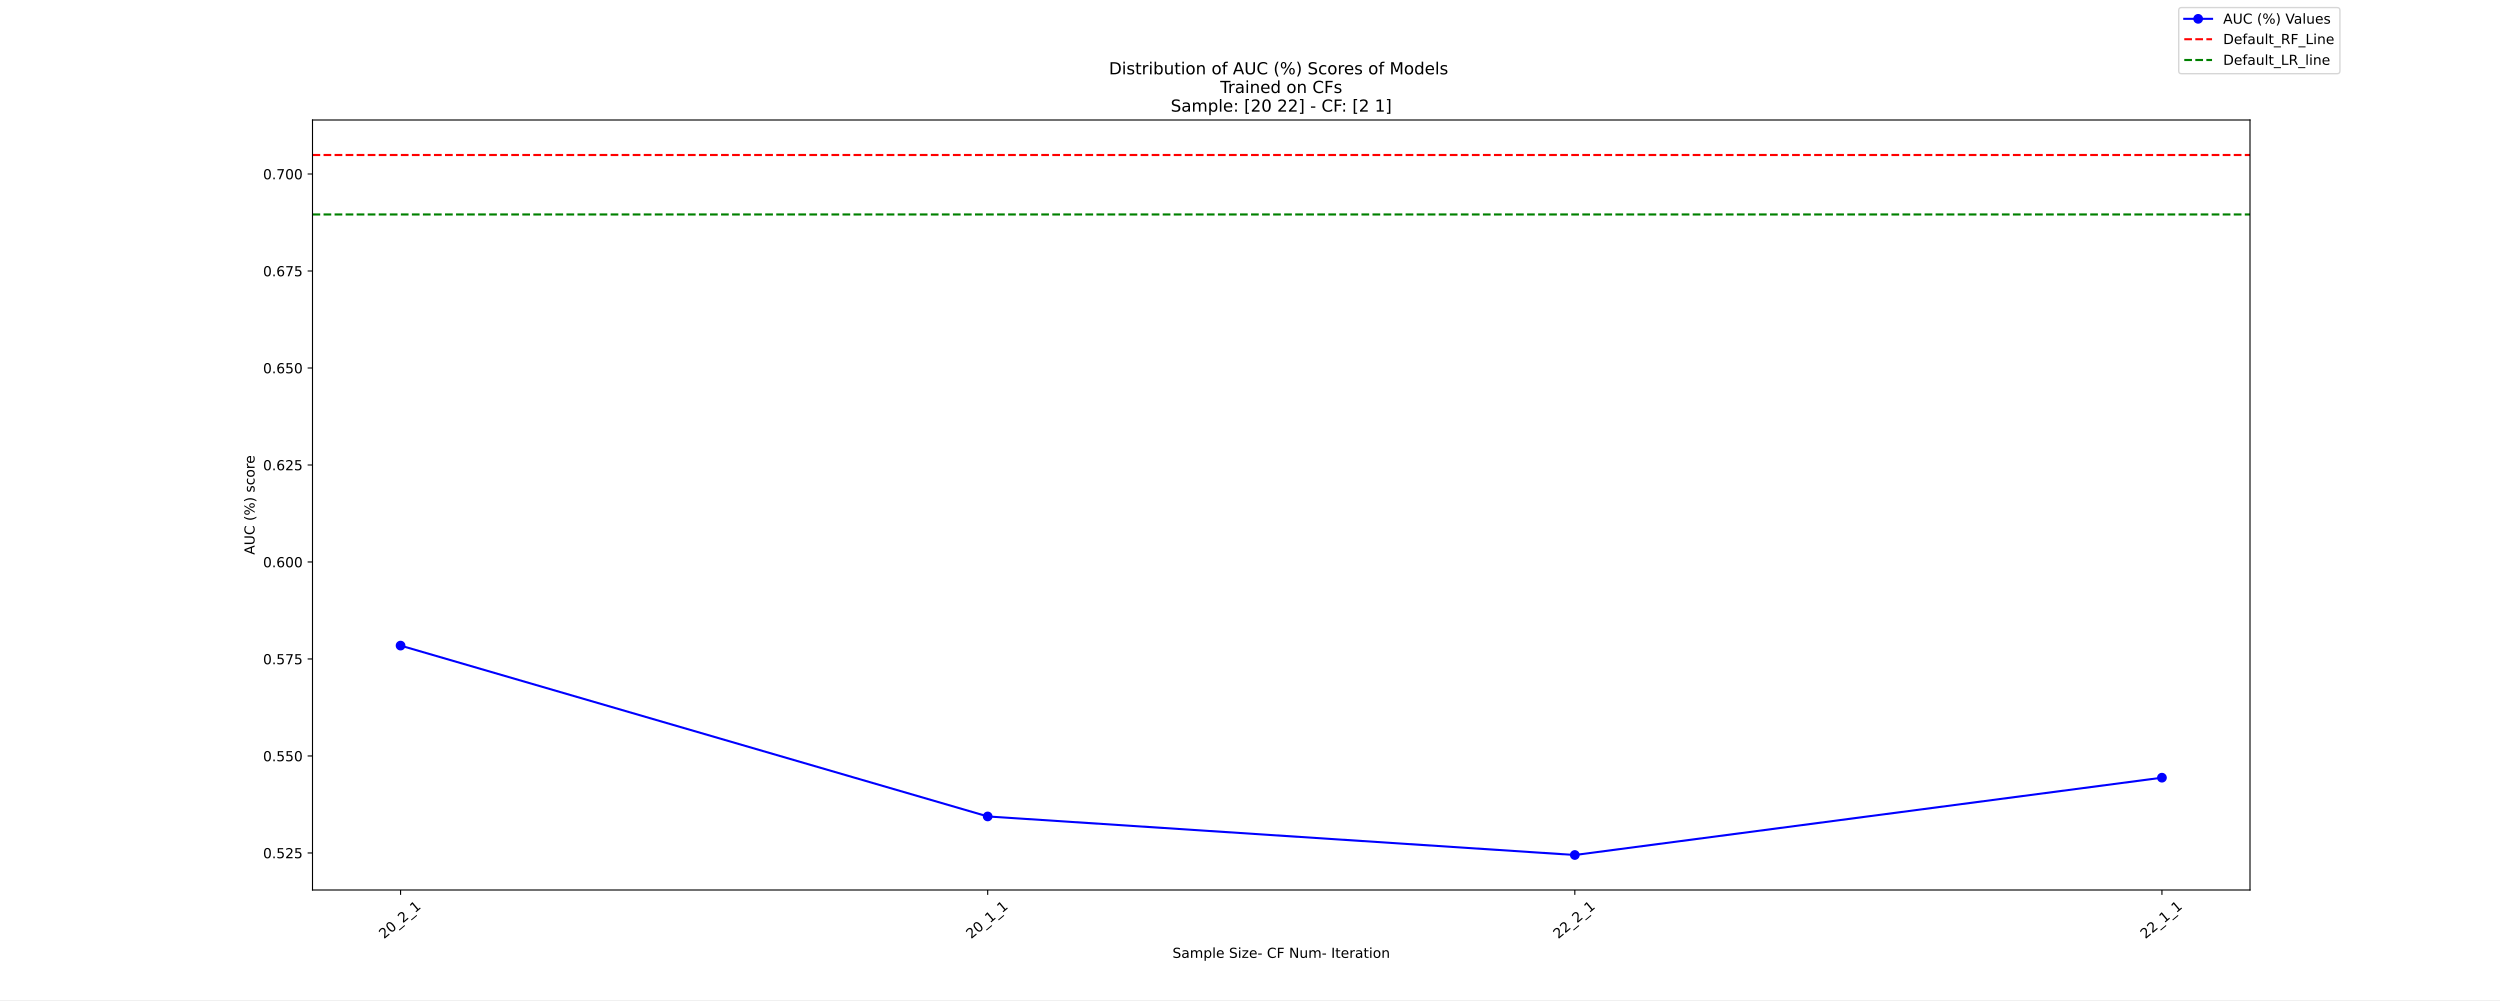
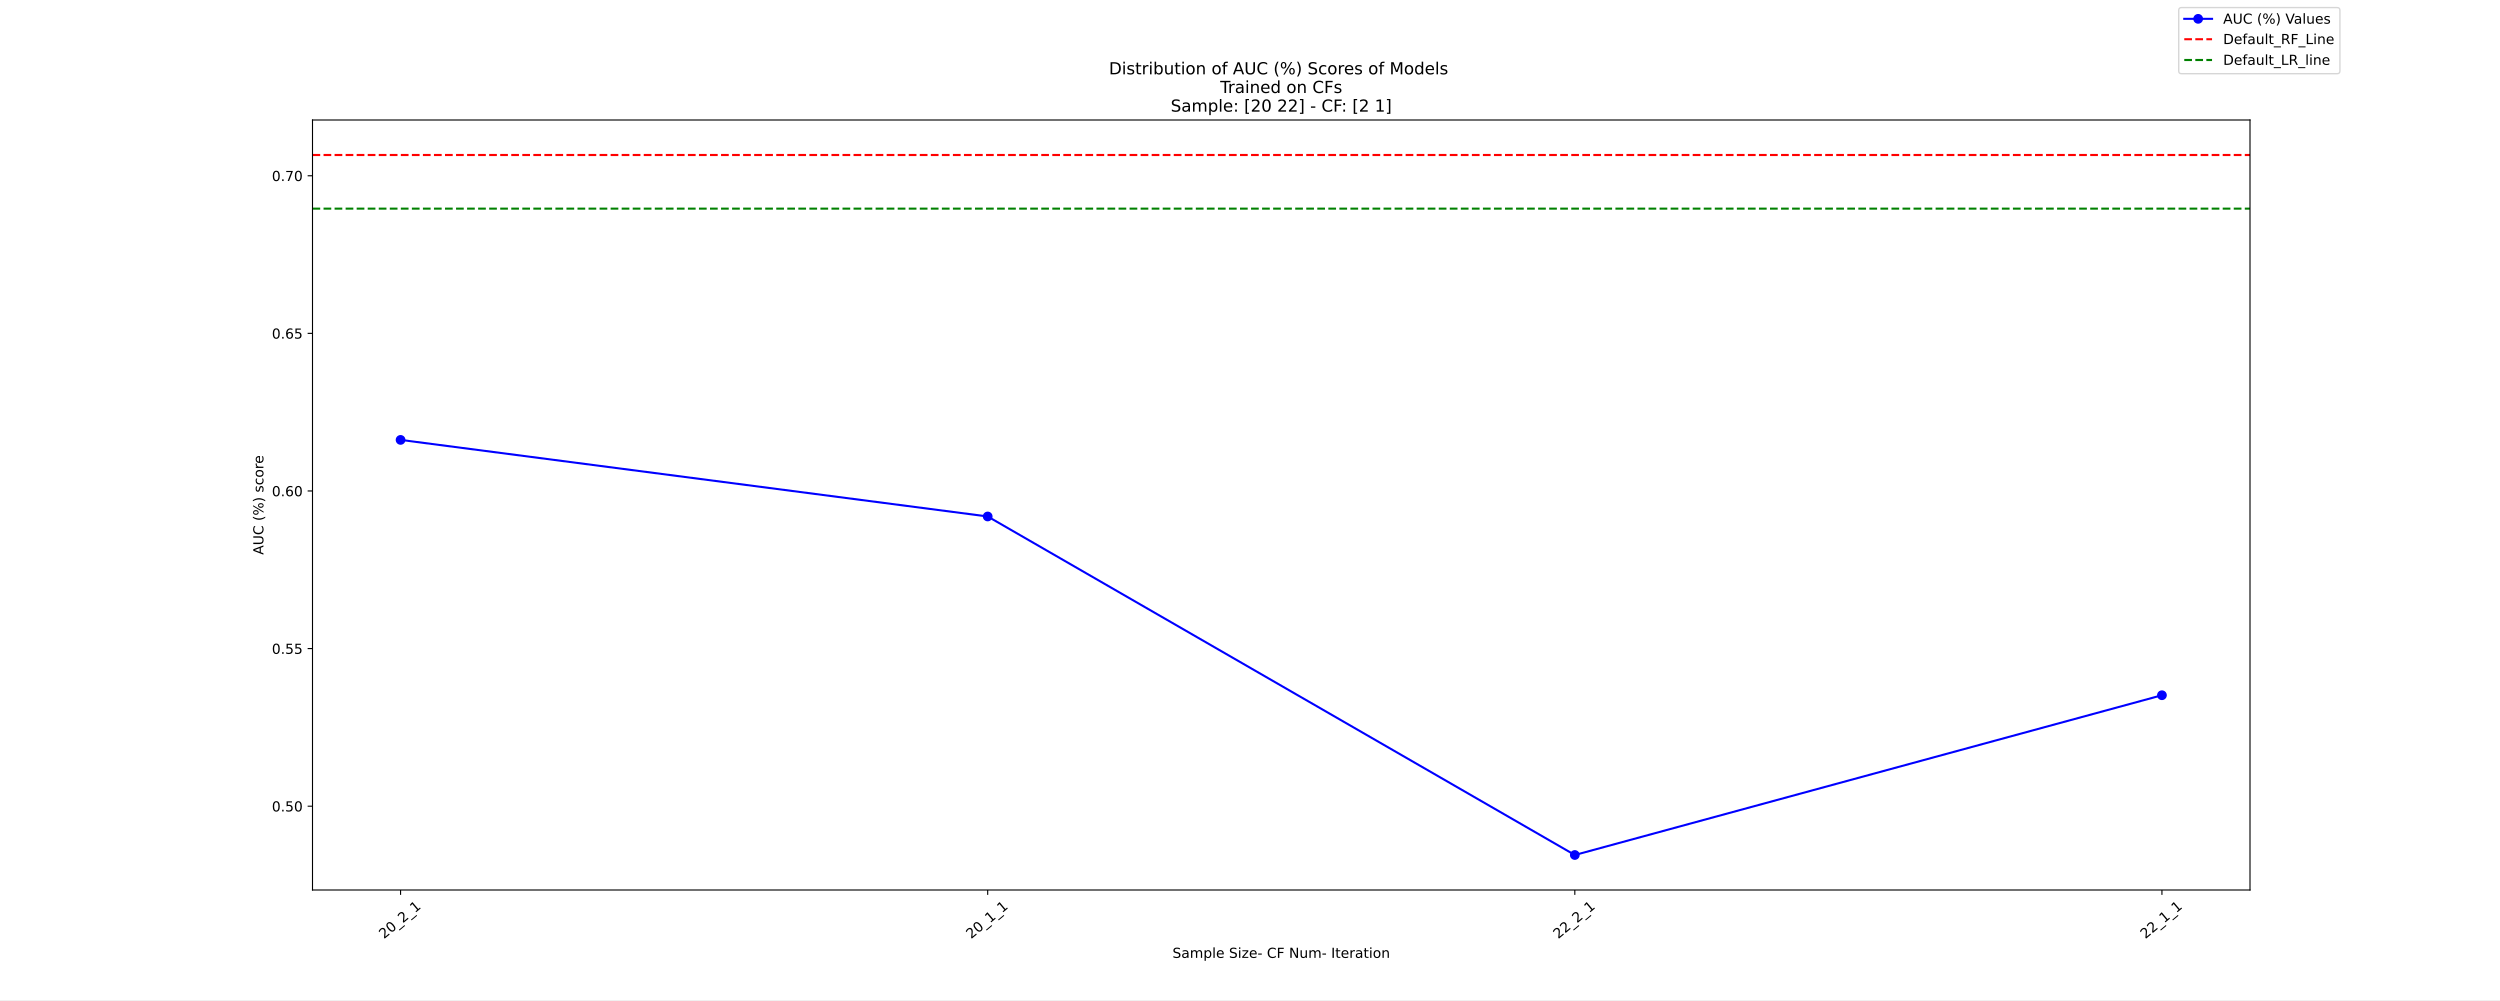
<svg xmlns="http://www.w3.org/2000/svg" xmlns:xlink="http://www.w3.org/1999/xlink" width="1800pt" height="720pt" viewBox="0 0 1800 720" version="1.1">
  <defs>
    <style type="text/css">*{stroke-linejoin: round; stroke-linecap: butt}</style>
  </defs>
  <g id="figure_1">
    <g id="patch_1">
      <path d="M 0 720  L 1800 720  L 1800 0  L 0 0  z " style="fill: #ffffff" />
    </g>
    <g id="axes_1">
      <g id="patch_2">
        <path d="M 225 640.8  L 1620 640.8  L 1620 86.4  L 225 86.4  z " style="fill: #ffffff" />
      </g>
      <g id="matplotlib.axis_1">
        <g id="xtick_1">
          <g id="line2d_1">
            <defs>
-               <path id="md45b237e23" d="M 0 0  L 0 3.5  " style="stroke: #000000; stroke-width: 0.8" />
-             </defs>
-             <g>
-               <use xlink:href="#md45b237e23" x="288.409" y="640.8" style="stroke: #000000; stroke-width: 0.8" />
+               <path id="m263572f7fd" d="M 0 0  L 0 3.5  " style="stroke: #000000; stroke-width: 0.8" />
+             </defs>
+             <g>
+               <use xlink:href="#m263572f7fd" x="288.409" y="640.8" style="stroke: #000000; stroke-width: 0.8" />
            </g>
          </g>
          <g id="text_1">
            <g transform="translate(276.4585 676.2723) rotate(-40) scale(0.1 -0.1)">
              <defs>
                <path id="DejaVuSans-32" d="M 1228 531  L 3431 531  L 3431 0  L 469 0  L 469 531  Q 828 903 1448 1529  Q 2069 2156 2228 2338  Q 2531 2678 2651 2914  Q 2772 3150 2772 3378  Q 2772 3750 2511 3984  Q 2250 4219 1831 4219  Q 1534 4219 1204 4116  Q 875 4013 500 3803  L 500 4441  Q 881 4594 1212 4672  Q 1544 4750 1819 4750  Q 2544 4750 2975 4387  Q 3406 4025 3406 3419  Q 3406 3131 3298 2873  Q 3191 2616 2906 2266  Q 2828 2175 2409 1742  Q 1991 1309 1228 531  z " transform="scale(0.015625)" />
                <path id="DejaVuSans-30" d="M 2034 4250  Q 1547 4250 1301 3770  Q 1056 3291 1056 2328  Q 1056 1369 1301 889  Q 1547 409 2034 409  Q 2525 409 2770 889  Q 3016 1369 3016 2328  Q 3016 3291 2770 3770  Q 2525 4250 2034 4250  z M 2034 4750  Q 2819 4750 3233 4129  Q 3647 3509 3647 2328  Q 3647 1150 3233 529  Q 2819 -91 2034 -91  Q 1250 -91 836 529  Q 422 1150 422 2328  Q 422 3509 836 4129  Q 1250 4750 2034 4750  z " transform="scale(0.015625)" />
                <path id="DejaVuSans-5f" d="M 3263 -1063  L 3263 -1509  L -63 -1509  L -63 -1063  L 3263 -1063  z " transform="scale(0.015625)" />
                <path id="DejaVuSans-31" d="M 794 531  L 1825 531  L 1825 4091  L 703 3866  L 703 4441  L 1819 4666  L 2450 4666  L 2450 531  L 3481 531  L 3481 0  L 794 0  L 794 531  z " transform="scale(0.015625)" />
              </defs>
              <use xlink:href="#DejaVuSans-32" />
              <use xlink:href="#DejaVuSans-30" x="63.623" />
              <use xlink:href="#DejaVuSans-5f" x="127.246" />
              <use xlink:href="#DejaVuSans-32" x="177.246" />
              <use xlink:href="#DejaVuSans-5f" x="240.869" />
              <use xlink:href="#DejaVuSans-31" x="290.869" />
            </g>
          </g>
        </g>
        <g id="xtick_2">
          <g id="line2d_2">
            <g>
-               <use xlink:href="#md45b237e23" x="711.136" y="640.8" style="stroke: #000000; stroke-width: 0.8" />
+               <use xlink:href="#m263572f7fd" x="711.136" y="640.8" style="stroke: #000000; stroke-width: 0.8" />
            </g>
          </g>
          <g id="text_2">
            <g transform="translate(699.1858 676.2723) rotate(-40) scale(0.1 -0.1)">
              <use xlink:href="#DejaVuSans-32" />
              <use xlink:href="#DejaVuSans-30" x="63.623" />
              <use xlink:href="#DejaVuSans-5f" x="127.246" />
              <use xlink:href="#DejaVuSans-31" x="177.246" />
              <use xlink:href="#DejaVuSans-5f" x="240.869" />
              <use xlink:href="#DejaVuSans-31" x="290.869" />
            </g>
          </g>
        </g>
        <g id="xtick_3">
          <g id="line2d_3">
            <g>
-               <use xlink:href="#md45b237e23" x="1133.864" y="640.8" style="stroke: #000000; stroke-width: 0.8" />
+               <use xlink:href="#m263572f7fd" x="1133.864" y="640.8" style="stroke: #000000; stroke-width: 0.8" />
            </g>
          </g>
          <g id="text_3">
            <g transform="translate(1121.913 676.2723) rotate(-40) scale(0.1 -0.1)">
              <use xlink:href="#DejaVuSans-32" />
              <use xlink:href="#DejaVuSans-32" x="63.623" />
              <use xlink:href="#DejaVuSans-5f" x="127.246" />
              <use xlink:href="#DejaVuSans-32" x="177.246" />
              <use xlink:href="#DejaVuSans-5f" x="240.869" />
              <use xlink:href="#DejaVuSans-31" x="290.869" />
            </g>
          </g>
        </g>
        <g id="xtick_4">
          <g id="line2d_4">
            <g>
-               <use xlink:href="#md45b237e23" x="1556.591" y="640.8" style="stroke: #000000; stroke-width: 0.8" />
+               <use xlink:href="#m263572f7fd" x="1556.591" y="640.8" style="stroke: #000000; stroke-width: 0.8" />
            </g>
          </g>
          <g id="text_4">
            <g transform="translate(1544.64 676.2723) rotate(-40) scale(0.1 -0.1)">
              <use xlink:href="#DejaVuSans-32" />
              <use xlink:href="#DejaVuSans-32" x="63.623" />
              <use xlink:href="#DejaVuSans-5f" x="127.246" />
              <use xlink:href="#DejaVuSans-31" x="177.246" />
              <use xlink:href="#DejaVuSans-5f" x="240.869" />
              <use xlink:href="#DejaVuSans-31" x="290.869" />
            </g>
          </g>
        </g>
        <g id="text_5">
          <g transform="translate(844.168 689.6769) scale(0.1 -0.1)">
            <defs>
              <path id="DejaVuSans-53" d="M 3425 4513  L 3425 3897  Q 3066 4069 2747 4153  Q 2428 4238 2131 4238  Q 1616 4238 1336 4038  Q 1056 3838 1056 3469  Q 1056 3159 1242 3001  Q 1428 2844 1947 2747  L 2328 2669  Q 3034 2534 3370 2195  Q 3706 1856 3706 1288  Q 3706 609 3251 259  Q 2797 -91 1919 -91  Q 1588 -91 1214 -16  Q 841 59 441 206  L 441 856  Q 825 641 1194 531  Q 1563 422 1919 422  Q 2459 422 2753 634  Q 3047 847 3047 1241  Q 3047 1584 2836 1778  Q 2625 1972 2144 2069  L 1759 2144  Q 1053 2284 737 2584  Q 422 2884 422 3419  Q 422 4038 858 4394  Q 1294 4750 2059 4750  Q 2388 4750 2728 4690  Q 3069 4631 3425 4513  z " transform="scale(0.015625)" />
              <path id="DejaVuSans-61" d="M 2194 1759  Q 1497 1759 1228 1600  Q 959 1441 959 1056  Q 959 750 1161 570  Q 1363 391 1709 391  Q 2188 391 2477 730  Q 2766 1069 2766 1631  L 2766 1759  L 2194 1759  z M 3341 1997  L 3341 0  L 2766 0  L 2766 531  Q 2569 213 2275 61  Q 1981 -91 1556 -91  Q 1019 -91 701 211  Q 384 513 384 1019  Q 384 1609 779 1909  Q 1175 2209 1959 2209  L 2766 2209  L 2766 2266  Q 2766 2663 2505 2880  Q 2244 3097 1772 3097  Q 1472 3097 1187 3025  Q 903 2953 641 2809  L 641 3341  Q 956 3463 1253 3523  Q 1550 3584 1831 3584  Q 2591 3584 2966 3190  Q 3341 2797 3341 1997  z " transform="scale(0.015625)" />
              <path id="DejaVuSans-6d" d="M 3328 2828  Q 3544 3216 3844 3400  Q 4144 3584 4550 3584  Q 5097 3584 5394 3201  Q 5691 2819 5691 2113  L 5691 0  L 5113 0  L 5113 2094  Q 5113 2597 4934 2840  Q 4756 3084 4391 3084  Q 3944 3084 3684 2787  Q 3425 2491 3425 1978  L 3425 0  L 2847 0  L 2847 2094  Q 2847 2600 2669 2842  Q 2491 3084 2119 3084  Q 1678 3084 1418 2786  Q 1159 2488 1159 1978  L 1159 0  L 581 0  L 581 3500  L 1159 3500  L 1159 2956  Q 1356 3278 1631 3431  Q 1906 3584 2284 3584  Q 2666 3584 2933 3390  Q 3200 3197 3328 2828  z " transform="scale(0.015625)" />
              <path id="DejaVuSans-70" d="M 1159 525  L 1159 -1331  L 581 -1331  L 581 3500  L 1159 3500  L 1159 2969  Q 1341 3281 1617 3432  Q 1894 3584 2278 3584  Q 2916 3584 3314 3078  Q 3713 2572 3713 1747  Q 3713 922 3314 415  Q 2916 -91 2278 -91  Q 1894 -91 1617 61  Q 1341 213 1159 525  z M 3116 1747  Q 3116 2381 2855 2742  Q 2594 3103 2138 3103  Q 1681 3103 1420 2742  Q 1159 2381 1159 1747  Q 1159 1113 1420 752  Q 1681 391 2138 391  Q 2594 391 2855 752  Q 3116 1113 3116 1747  z " transform="scale(0.015625)" />
              <path id="DejaVuSans-6c" d="M 603 4863  L 1178 4863  L 1178 0  L 603 0  L 603 4863  z " transform="scale(0.015625)" />
              <path id="DejaVuSans-65" d="M 3597 1894  L 3597 1613  L 953 1613  Q 991 1019 1311 708  Q 1631 397 2203 397  Q 2534 397 2845 478  Q 3156 559 3463 722  L 3463 178  Q 3153 47 2828 -22  Q 2503 -91 2169 -91  Q 1331 -91 842 396  Q 353 884 353 1716  Q 353 2575 817 3079  Q 1281 3584 2069 3584  Q 2775 3584 3186 3129  Q 3597 2675 3597 1894  z M 3022 2063  Q 3016 2534 2758 2815  Q 2500 3097 2075 3097  Q 1594 3097 1305 2825  Q 1016 2553 972 2059  L 3022 2063  z " transform="scale(0.015625)" />
              <path id="DejaVuSans-20" transform="scale(0.015625)" />
              <path id="DejaVuSans-69" d="M 603 3500  L 1178 3500  L 1178 0  L 603 0  L 603 3500  z M 603 4863  L 1178 4863  L 1178 4134  L 603 4134  L 603 4863  z " transform="scale(0.015625)" />
              <path id="DejaVuSans-7a" d="M 353 3500  L 3084 3500  L 3084 2975  L 922 459  L 3084 459  L 3084 0  L 275 0  L 275 525  L 2438 3041  L 353 3041  L 353 3500  z " transform="scale(0.015625)" />
              <path id="DejaVuSans-2d" d="M 313 2009  L 1997 2009  L 1997 1497  L 313 1497  L 313 2009  z " transform="scale(0.015625)" />
              <path id="DejaVuSans-43" d="M 4122 4306  L 4122 3641  Q 3803 3938 3442 4084  Q 3081 4231 2675 4231  Q 1875 4231 1450 3742  Q 1025 3253 1025 2328  Q 1025 1406 1450 917  Q 1875 428 2675 428  Q 3081 428 3442 575  Q 3803 722 4122 1019  L 4122 359  Q 3791 134 3420 21  Q 3050 -91 2638 -91  Q 1578 -91 968 557  Q 359 1206 359 2328  Q 359 3453 968 4101  Q 1578 4750 2638 4750  Q 3056 4750 3426 4639  Q 3797 4528 4122 4306  z " transform="scale(0.015625)" />
              <path id="DejaVuSans-46" d="M 628 4666  L 3309 4666  L 3309 4134  L 1259 4134  L 1259 2759  L 3109 2759  L 3109 2228  L 1259 2228  L 1259 0  L 628 0  L 628 4666  z " transform="scale(0.015625)" />
              <path id="DejaVuSans-4e" d="M 628 4666  L 1478 4666  L 3547 763  L 3547 4666  L 4159 4666  L 4159 0  L 3309 0  L 1241 3903  L 1241 0  L 628 0  L 628 4666  z " transform="scale(0.015625)" />
              <path id="DejaVuSans-75" d="M 544 1381  L 544 3500  L 1119 3500  L 1119 1403  Q 1119 906 1312 657  Q 1506 409 1894 409  Q 2359 409 2629 706  Q 2900 1003 2900 1516  L 2900 3500  L 3475 3500  L 3475 0  L 2900 0  L 2900 538  Q 2691 219 2414 64  Q 2138 -91 1772 -91  Q 1169 -91 856 284  Q 544 659 544 1381  z M 1991 3584  L 1991 3584  z " transform="scale(0.015625)" />
              <path id="DejaVuSans-49" d="M 628 4666  L 1259 4666  L 1259 0  L 628 0  L 628 4666  z " transform="scale(0.015625)" />
              <path id="DejaVuSans-74" d="M 1172 4494  L 1172 3500  L 2356 3500  L 2356 3053  L 1172 3053  L 1172 1153  Q 1172 725 1289 603  Q 1406 481 1766 481  L 2356 481  L 2356 0  L 1766 0  Q 1100 0 847 248  Q 594 497 594 1153  L 594 3053  L 172 3053  L 172 3500  L 594 3500  L 594 4494  L 1172 4494  z " transform="scale(0.015625)" />
              <path id="DejaVuSans-72" d="M 2631 2963  Q 2534 3019 2420 3045  Q 2306 3072 2169 3072  Q 1681 3072 1420 2755  Q 1159 2438 1159 1844  L 1159 0  L 581 0  L 581 3500  L 1159 3500  L 1159 2956  Q 1341 3275 1631 3429  Q 1922 3584 2338 3584  Q 2397 3584 2469 3576  Q 2541 3569 2628 3553  L 2631 2963  z " transform="scale(0.015625)" />
              <path id="DejaVuSans-6f" d="M 1959 3097  Q 1497 3097 1228 2736  Q 959 2375 959 1747  Q 959 1119 1226 758  Q 1494 397 1959 397  Q 2419 397 2687 759  Q 2956 1122 2956 1747  Q 2956 2369 2687 2733  Q 2419 3097 1959 3097  z M 1959 3584  Q 2709 3584 3137 3096  Q 3566 2609 3566 1747  Q 3566 888 3137 398  Q 2709 -91 1959 -91  Q 1206 -91 779 398  Q 353 888 353 1747  Q 353 2609 779 3096  Q 1206 3584 1959 3584  z " transform="scale(0.015625)" />
              <path id="DejaVuSans-6e" d="M 3513 2113  L 3513 0  L 2938 0  L 2938 2094  Q 2938 2591 2744 2837  Q 2550 3084 2163 3084  Q 1697 3084 1428 2787  Q 1159 2491 1159 1978  L 1159 0  L 581 0  L 581 3500  L 1159 3500  L 1159 2956  Q 1366 3272 1645 3428  Q 1925 3584 2291 3584  Q 2894 3584 3203 3211  Q 3513 2838 3513 2113  z " transform="scale(0.015625)" />
            </defs>
            <use xlink:href="#DejaVuSans-53" />
            <use xlink:href="#DejaVuSans-61" x="63.477" />
            <use xlink:href="#DejaVuSans-6d" x="124.756" />
            <use xlink:href="#DejaVuSans-70" x="222.168" />
            <use xlink:href="#DejaVuSans-6c" x="285.645" />
            <use xlink:href="#DejaVuSans-65" x="313.428" />
            <use xlink:href="#DejaVuSans-20" x="374.951" />
            <use xlink:href="#DejaVuSans-53" x="406.738" />
            <use xlink:href="#DejaVuSans-69" x="470.215" />
            <use xlink:href="#DejaVuSans-7a" x="497.998" />
            <use xlink:href="#DejaVuSans-65" x="550.488" />
            <use xlink:href="#DejaVuSans-2d" x="612.012" />
            <use xlink:href="#DejaVuSans-20" x="648.096" />
            <use xlink:href="#DejaVuSans-43" x="679.883" />
            <use xlink:href="#DejaVuSans-46" x="749.707" />
            <use xlink:href="#DejaVuSans-20" x="807.227" />
            <use xlink:href="#DejaVuSans-4e" x="839.014" />
            <use xlink:href="#DejaVuSans-75" x="913.818" />
            <use xlink:href="#DejaVuSans-6d" x="977.197" />
            <use xlink:href="#DejaVuSans-2d" x="1074.609" />
            <use xlink:href="#DejaVuSans-20" x="1110.693" />
            <use xlink:href="#DejaVuSans-49" x="1142.48" />
            <use xlink:href="#DejaVuSans-74" x="1171.973" />
            <use xlink:href="#DejaVuSans-65" x="1211.182" />
            <use xlink:href="#DejaVuSans-72" x="1272.705" />
            <use xlink:href="#DejaVuSans-61" x="1313.818" />
            <use xlink:href="#DejaVuSans-74" x="1375.098" />
            <use xlink:href="#DejaVuSans-69" x="1414.307" />
            <use xlink:href="#DejaVuSans-6f" x="1442.09" />
            <use xlink:href="#DejaVuSans-6e" x="1503.271" />
          </g>
        </g>
      </g>
      <g id="matplotlib.axis_2">
        <g id="ytick_1">
          <g id="line2d_5">
            <defs>
-               <path id="m3e7a399e51" d="M 0 0  L -3.5 0  " style="stroke: #000000; stroke-width: 0.8" />
-             </defs>
-             <g>
-               <use xlink:href="#m3e7a399e51" x="225" y="614.135" style="stroke: #000000; stroke-width: 0.8" />
+               <path id="m5502e1d96d" d="M 0 0  L -3.5 0  " style="stroke: #000000; stroke-width: 0.8" />
+             </defs>
+             <g>
+               <use xlink:href="#m5502e1d96d" x="225" y="580.457" style="stroke: #000000; stroke-width: 0.8" />
            </g>
          </g>
          <g id="text_6">
-             <g transform="translate(189.3719 617.9341) scale(0.1 -0.1)">
+             <g transform="translate(195.7344 584.2559) scale(0.1 -0.1)">
              <defs>
                <path id="DejaVuSans-2e" d="M 684 794  L 1344 794  L 1344 0  L 684 0  L 684 794  z " transform="scale(0.015625)" />
                <path id="DejaVuSans-35" d="M 691 4666  L 3169 4666  L 3169 4134  L 1269 4134  L 1269 2991  Q 1406 3038 1543 3061  Q 1681 3084 1819 3084  Q 2600 3084 3056 2656  Q 3513 2228 3513 1497  Q 3513 744 3044 326  Q 2575 -91 1722 -91  Q 1428 -91 1123 -41  Q 819 9 494 109  L 494 744  Q 775 591 1075 516  Q 1375 441 1709 441  Q 2250 441 2565 725  Q 2881 1009 2881 1497  Q 2881 1984 2565 2268  Q 2250 2553 1709 2553  Q 1456 2553 1204 2497  Q 953 2441 691 2322  L 691 4666  z " transform="scale(0.015625)" />
              </defs>
              <use xlink:href="#DejaVuSans-30" />
              <use xlink:href="#DejaVuSans-2e" x="63.623" />
              <use xlink:href="#DejaVuSans-35" x="95.41" />
-               <use xlink:href="#DejaVuSans-32" x="159.033" />
-               <use xlink:href="#DejaVuSans-35" x="222.656" />
+               <use xlink:href="#DejaVuSans-30" x="159.033" />
            </g>
          </g>
        </g>
        <g id="ytick_2">
          <g id="line2d_6">
            <g>
-               <use xlink:href="#m3e7a399e51" x="225" y="544.3" style="stroke: #000000; stroke-width: 0.8" />
+               <use xlink:href="#m5502e1d96d" x="225" y="466.978" style="stroke: #000000; stroke-width: 0.8" />
            </g>
          </g>
          <g id="text_7">
-             <g transform="translate(189.3719 548.099) scale(0.1 -0.1)">
+             <g transform="translate(195.7344 470.7768) scale(0.1 -0.1)">
              <use xlink:href="#DejaVuSans-30" />
              <use xlink:href="#DejaVuSans-2e" x="63.623" />
              <use xlink:href="#DejaVuSans-35" x="95.41" />
              <use xlink:href="#DejaVuSans-35" x="159.033" />
-               <use xlink:href="#DejaVuSans-30" x="222.656" />
            </g>
          </g>
        </g>
        <g id="ytick_3">
          <g id="line2d_7">
            <g>
-               <use xlink:href="#m3e7a399e51" x="225" y="474.465" style="stroke: #000000; stroke-width: 0.8" />
+               <use xlink:href="#m5502e1d96d" x="225" y="353.499" style="stroke: #000000; stroke-width: 0.8" />
            </g>
          </g>
          <g id="text_8">
-             <g transform="translate(189.3719 478.2638) scale(0.1 -0.1)">
-               <defs>
-                 <path id="DejaVuSans-37" d="M 525 4666  L 3525 4666  L 3525 4397  L 1831 0  L 1172 0  L 2766 4134  L 525 4134  L 525 4666  z " transform="scale(0.015625)" />
-               </defs>
-               <use xlink:href="#DejaVuSans-30" />
-               <use xlink:href="#DejaVuSans-2e" x="63.623" />
-               <use xlink:href="#DejaVuSans-35" x="95.41" />
-               <use xlink:href="#DejaVuSans-37" x="159.033" />
-               <use xlink:href="#DejaVuSans-35" x="222.656" />
-             </g>
-           </g>
-         </g>
-         <g id="ytick_4">
-           <g id="line2d_8">
-             <g>
-               <use xlink:href="#m3e7a399e51" x="225" y="404.629" style="stroke: #000000; stroke-width: 0.8" />
-             </g>
-           </g>
-           <g id="text_9">
-             <g transform="translate(189.3719 408.4286) scale(0.1 -0.1)">
+             <g transform="translate(195.7344 357.2977) scale(0.1 -0.1)">
              <defs>
                <path id="DejaVuSans-36" d="M 2113 2584  Q 1688 2584 1439 2293  Q 1191 2003 1191 1497  Q 1191 994 1439 701  Q 1688 409 2113 409  Q 2538 409 2786 701  Q 3034 994 3034 1497  Q 3034 2003 2786 2293  Q 2538 2584 2113 2584  z M 3366 4563  L 3366 3988  Q 3128 4100 2886 4159  Q 2644 4219 2406 4219  Q 1781 4219 1451 3797  Q 1122 3375 1075 2522  Q 1259 2794 1537 2939  Q 1816 3084 2150 3084  Q 2853 3084 3261 2657  Q 3669 2231 3669 1497  Q 3669 778 3244 343  Q 2819 -91 2113 -91  Q 1303 -91 875 529  Q 447 1150 447 2328  Q 447 3434 972 4092  Q 1497 4750 2381 4750  Q 2619 4750 2861 4703  Q 3103 4656 3366 4563  z " transform="scale(0.015625)" />
              </defs>
              <use xlink:href="#DejaVuSans-30" />
              <use xlink:href="#DejaVuSans-2e" x="63.623" />
              <use xlink:href="#DejaVuSans-36" x="95.41" />
              <use xlink:href="#DejaVuSans-30" x="159.033" />
-               <use xlink:href="#DejaVuSans-30" x="222.656" />
-             </g>
-           </g>
-         </g>
-         <g id="ytick_5">
-           <g id="line2d_9">
-             <g>
-               <use xlink:href="#m3e7a399e51" x="225" y="334.794" style="stroke: #000000; stroke-width: 0.8" />
-             </g>
-           </g>
-           <g id="text_10">
-             <g transform="translate(189.3719 338.5934) scale(0.1 -0.1)">
-               <use xlink:href="#DejaVuSans-30" />
-               <use xlink:href="#DejaVuSans-2e" x="63.623" />
-               <use xlink:href="#DejaVuSans-36" x="95.41" />
-               <use xlink:href="#DejaVuSans-32" x="159.033" />
-               <use xlink:href="#DejaVuSans-35" x="222.656" />
-             </g>
-           </g>
-         </g>
-         <g id="ytick_6">
-           <g id="line2d_10">
-             <g>
-               <use xlink:href="#m3e7a399e51" x="225" y="264.959" style="stroke: #000000; stroke-width: 0.8" />
-             </g>
-           </g>
-           <g id="text_11">
-             <g transform="translate(189.3719 268.7583) scale(0.1 -0.1)">
+             </g>
+           </g>
+         </g>
+         <g id="ytick_4">
+           <g id="line2d_8">
+             <g>
+               <use xlink:href="#m5502e1d96d" x="225" y="240.019" style="stroke: #000000; stroke-width: 0.8" />
+             </g>
+           </g>
+           <g id="text_9">
+             <g transform="translate(195.7344 243.8187) scale(0.1 -0.1)">
              <use xlink:href="#DejaVuSans-30" />
              <use xlink:href="#DejaVuSans-2e" x="63.623" />
              <use xlink:href="#DejaVuSans-36" x="95.41" />
              <use xlink:href="#DejaVuSans-35" x="159.033" />
-               <use xlink:href="#DejaVuSans-30" x="222.656" />
-             </g>
-           </g>
-         </g>
-         <g id="ytick_7">
-           <g id="line2d_11">
-             <g>
-               <use xlink:href="#m3e7a399e51" x="225" y="195.124" style="stroke: #000000; stroke-width: 0.8" />
-             </g>
-           </g>
-           <g id="text_12">
-             <g transform="translate(189.3719 198.9231) scale(0.1 -0.1)">
-               <use xlink:href="#DejaVuSans-30" />
-               <use xlink:href="#DejaVuSans-2e" x="63.623" />
-               <use xlink:href="#DejaVuSans-36" x="95.41" />
-               <use xlink:href="#DejaVuSans-37" x="159.033" />
-               <use xlink:href="#DejaVuSans-35" x="222.656" />
-             </g>
-           </g>
-         </g>
-         <g id="ytick_8">
-           <g id="line2d_12">
-             <g>
-               <use xlink:href="#m3e7a399e51" x="225" y="125.289" style="stroke: #000000; stroke-width: 0.8" />
-             </g>
-           </g>
-           <g id="text_13">
-             <g transform="translate(189.3719 129.0879) scale(0.1 -0.1)">
+             </g>
+           </g>
+         </g>
+         <g id="ytick_5">
+           <g id="line2d_9">
+             <g>
+               <use xlink:href="#m5502e1d96d" x="225" y="126.54" style="stroke: #000000; stroke-width: 0.8" />
+             </g>
+           </g>
+           <g id="text_10">
+             <g transform="translate(195.7344 130.3396) scale(0.1 -0.1)">
+               <defs>
+                 <path id="DejaVuSans-37" d="M 525 4666  L 3525 4666  L 3525 4397  L 1831 0  L 1172 0  L 2766 4134  L 525 4134  L 525 4666  z " transform="scale(0.015625)" />
+               </defs>
              <use xlink:href="#DejaVuSans-30" />
              <use xlink:href="#DejaVuSans-2e" x="63.623" />
              <use xlink:href="#DejaVuSans-37" x="95.41" />
              <use xlink:href="#DejaVuSans-30" x="159.033" />
-               <use xlink:href="#DejaVuSans-30" x="222.656" />
-             </g>
-           </g>
-         </g>
-         <g id="text_14">
-           <g transform="translate(183.2922 399.4344) rotate(-90) scale(0.1 -0.1)">
+             </g>
+           </g>
+         </g>
+         <g id="text_11">
+           <g transform="translate(189.6547 399.4344) rotate(-90) scale(0.1 -0.1)">
            <defs>
              <path id="DejaVuSans-41" d="M 2188 4044  L 1331 1722  L 3047 1722  L 2188 4044  z M 1831 4666  L 2547 4666  L 4325 0  L 3669 0  L 3244 1197  L 1141 1197  L 716 0  L 50 0  L 1831 4666  z " transform="scale(0.015625)" />
              <path id="DejaVuSans-55" d="M 556 4666  L 1191 4666  L 1191 1831  Q 1191 1081 1462 751  Q 1734 422 2344 422  Q 2950 422 3222 751  Q 3494 1081 3494 1831  L 3494 4666  L 4128 4666  L 4128 1753  Q 4128 841 3676 375  Q 3225 -91 2344 -91  Q 1459 -91 1007 375  Q 556 841 556 1753  L 556 4666  z " transform="scale(0.015625)" />
              <path id="DejaVuSans-28" d="M 1984 4856  Q 1566 4138 1362 3434  Q 1159 2731 1159 2009  Q 1159 1288 1364 580  Q 1569 -128 1984 -844  L 1484 -844  Q 1016 -109 783 600  Q 550 1309 550 2009  Q 550 2706 781 3412  Q 1013 4119 1484 4856  L 1984 4856  z " transform="scale(0.015625)" />
              <path id="DejaVuSans-25" d="M 4653 2053  Q 4381 2053 4226 1822  Q 4072 1591 4072 1178  Q 4072 772 4226 539  Q 4381 306 4653 306  Q 4919 306 5073 539  Q 5228 772 5228 1178  Q 5228 1588 5073 1820  Q 4919 2053 4653 2053  z M 4653 2450  Q 5147 2450 5437 2106  Q 5728 1763 5728 1178  Q 5728 594 5436 251  Q 5144 -91 4653 -91  Q 4153 -91 3862 251  Q 3572 594 3572 1178  Q 3572 1766 3864 2108  Q 4156 2450 4653 2450  z M 1428 4353  Q 1159 4353 1004 4120  Q 850 3888 850 3481  Q 850 3069 1003 2837  Q 1156 2606 1428 2606  Q 1700 2606 1854 2837  Q 2009 3069 2009 3481  Q 2009 3884 1853 4118  Q 1697 4353 1428 4353  z M 4250 4750  L 4750 4750  L 1831 -91  L 1331 -91  L 4250 4750  z M 1428 4750  Q 1922 4750 2215 4408  Q 2509 4066 2509 3481  Q 2509 2891 2217 2550  Q 1925 2209 1428 2209  Q 931 2209 642 2551  Q 353 2894 353 3481  Q 353 4063 643 4406  Q 934 4750 1428 4750  z " transform="scale(0.015625)" />
              <path id="DejaVuSans-29" d="M 513 4856  L 1013 4856  Q 1481 4119 1714 3412  Q 1947 2706 1947 2009  Q 1947 1309 1714 600  Q 1481 -109 1013 -844  L 513 -844  Q 928 -128 1133 580  Q 1338 1288 1338 2009  Q 1338 2731 1133 3434  Q 928 4138 513 4856  z " transform="scale(0.015625)" />
              <path id="DejaVuSans-73" d="M 2834 3397  L 2834 2853  Q 2591 2978 2328 3040  Q 2066 3103 1784 3103  Q 1356 3103 1142 2972  Q 928 2841 928 2578  Q 928 2378 1081 2264  Q 1234 2150 1697 2047  L 1894 2003  Q 2506 1872 2764 1633  Q 3022 1394 3022 966  Q 3022 478 2636 193  Q 2250 -91 1575 -91  Q 1294 -91 989 -36  Q 684 19 347 128  L 347 722  Q 666 556 975 473  Q 1284 391 1588 391  Q 1994 391 2212 530  Q 2431 669 2431 922  Q 2431 1156 2273 1281  Q 2116 1406 1581 1522  L 1381 1569  Q 847 1681 609 1914  Q 372 2147 372 2553  Q 372 3047 722 3315  Q 1072 3584 1716 3584  Q 2034 3584 2315 3537  Q 2597 3491 2834 3397  z " transform="scale(0.015625)" />
              <path id="DejaVuSans-63" d="M 3122 3366  L 3122 2828  Q 2878 2963 2633 3030  Q 2388 3097 2138 3097  Q 1578 3097 1268 2742  Q 959 2388 959 1747  Q 959 1106 1268 751  Q 1578 397 2138 397  Q 2388 397 2633 464  Q 2878 531 3122 666  L 3122 134  Q 2881 22 2623 -34  Q 2366 -91 2075 -91  Q 1284 -91 818 406  Q 353 903 353 1747  Q 353 2603 823 3093  Q 1294 3584 2113 3584  Q 2378 3584 2631 3529  Q 2884 3475 3122 3366  z " transform="scale(0.015625)" />
            </defs>
            <use xlink:href="#DejaVuSans-41" />
            <use xlink:href="#DejaVuSans-55" x="68.408" />
            <use xlink:href="#DejaVuSans-43" x="141.602" />
            <use xlink:href="#DejaVuSans-20" x="211.426" />
            <use xlink:href="#DejaVuSans-28" x="243.213" />
            <use xlink:href="#DejaVuSans-25" x="282.227" />
            <use xlink:href="#DejaVuSans-29" x="377.246" />
            <use xlink:href="#DejaVuSans-20" x="416.26" />
            <use xlink:href="#DejaVuSans-73" x="448.047" />
            <use xlink:href="#DejaVuSans-63" x="500.146" />
            <use xlink:href="#DejaVuSans-6f" x="555.127" />
            <use xlink:href="#DejaVuSans-72" x="616.309" />
            <use xlink:href="#DejaVuSans-65" x="655.172" />
          </g>
        </g>
      </g>
-       <g id="line2d_13">
-         <path d="M 288.409 464.833  L 711.136 587.841  L 1133.864 615.6  L 1556.591 559.935  " clip-path="url(#p0ead9fef78)" style="fill: none; stroke: #0000ff; stroke-width: 1.5; stroke-linecap: square" />
+       <g id="line2d_10">
+         <path d="M 288.409 316.732  L 711.136 371.864  L 1133.864 615.6  L 1556.591 500.564  " clip-path="url(#p5e80a4cfbc)" style="fill: none; stroke: #0000ff; stroke-width: 1.5; stroke-linecap: square" />
        <defs>
-           <path id="m6d739d437c" d="M 0 3  C 0.796 3 1.559 2.684 2.121 2.121  C 2.684 1.559 3 0.796 3 0  C 3 -0.796 2.684 -1.559 2.121 -2.121  C 1.559 -2.684 0.796 -3 0 -3  C -0.796 -3 -1.559 -2.684 -2.121 -2.121  C -2.684 -1.559 -3 -0.796 -3 0  C -3 0.796 -2.684 1.559 -2.121 2.121  C -1.559 2.684 -0.796 3 0 3  z " style="stroke: #0000ff" />
+           <path id="m75bfc95899" d="M 0 3  C 0.796 3 1.559 2.684 2.121 2.121  C 2.684 1.559 3 0.796 3 0  C 3 -0.796 2.684 -1.559 2.121 -2.121  C 1.559 -2.684 0.796 -3 0 -3  C -0.796 -3 -1.559 -2.684 -2.121 -2.121  C -2.684 -1.559 -3 -0.796 -3 0  C -3 0.796 -2.684 1.559 -2.121 2.121  C -1.559 2.684 -0.796 3 0 3  z " style="stroke: #0000ff" />
        </defs>
-         <g clip-path="url(#p0ead9fef78)">
-           <use xlink:href="#m6d739d437c" x="288.409" y="464.833" style="fill: #0000ff; stroke: #0000ff" />
-           <use xlink:href="#m6d739d437c" x="711.136" y="587.841" style="fill: #0000ff; stroke: #0000ff" />
-           <use xlink:href="#m6d739d437c" x="1133.864" y="615.6" style="fill: #0000ff; stroke: #0000ff" />
-           <use xlink:href="#m6d739d437c" x="1556.591" y="559.935" style="fill: #0000ff; stroke: #0000ff" />
-         </g>
-       </g>
-       <g id="line2d_14">
-         <path d="M 225 111.6  L 1620 111.6  " clip-path="url(#p0ead9fef78)" style="fill: none; stroke-dasharray: 5.55,2.4; stroke-dashoffset: 0; stroke: #ff0000; stroke-width: 1.5" />
-       </g>
-       <g id="line2d_15">
-         <path d="M 225 154.414  L 1620 154.414  " clip-path="url(#p0ead9fef78)" style="fill: none; stroke-dasharray: 5.55,2.4; stroke-dashoffset: 0; stroke: #008000; stroke-width: 1.5" />
+         <g clip-path="url(#p5e80a4cfbc)">
+           <use xlink:href="#m75bfc95899" x="288.409" y="316.732" style="fill: #0000ff; stroke: #0000ff" />
+           <use xlink:href="#m75bfc95899" x="711.136" y="371.864" style="fill: #0000ff; stroke: #0000ff" />
+           <use xlink:href="#m75bfc95899" x="1133.864" y="615.6" style="fill: #0000ff; stroke: #0000ff" />
+           <use xlink:href="#m75bfc95899" x="1556.591" y="500.564" style="fill: #0000ff; stroke: #0000ff" />
+         </g>
+       </g>
+       <g id="line2d_11">
+         <path d="M 225 111.6  L 1620 111.6  " clip-path="url(#p5e80a4cfbc)" style="fill: none; stroke-dasharray: 5.55,2.4; stroke-dashoffset: 0; stroke: #ff0000; stroke-width: 1.5" />
+       </g>
+       <g id="line2d_12">
+         <path d="M 225 150.204  L 1620 150.204  " clip-path="url(#p5e80a4cfbc)" style="fill: none; stroke-dasharray: 5.55,2.4; stroke-dashoffset: 0; stroke: #008000; stroke-width: 1.5" />
      </g>
      <g id="patch_3">
        <path d="M 225 640.8  L 225 86.4  " style="fill: none; stroke: #000000; stroke-width: 0.8; stroke-linejoin: miter; stroke-linecap: square" />
      </g>
      <g id="patch_4">
        <path d="M 1620 640.8  L 1620 86.4  " style="fill: none; stroke: #000000; stroke-width: 0.8; stroke-linejoin: miter; stroke-linecap: square" />
      </g>
      <g id="patch_5">
        <path d="M 225 640.8  L 1620 640.8  " style="fill: none; stroke: #000000; stroke-width: 0.8; stroke-linejoin: miter; stroke-linecap: square" />
      </g>
      <g id="patch_6">
        <path d="M 225 86.4  L 1620 86.4  " style="fill: none; stroke: #000000; stroke-width: 0.8; stroke-linejoin: miter; stroke-linecap: square" />
      </g>
-       <g id="text_15">
+       <g id="text_12">
        <g transform="translate(798.4444 53.52525) scale(0.12 -0.12)">
          <defs>
            <path id="DejaVuSans-44" d="M 1259 4147  L 1259 519  L 2022 519  Q 2988 519 3436 956  Q 3884 1394 3884 2338  Q 3884 3275 3436 3711  Q 2988 4147 2022 4147  L 1259 4147  z M 628 4666  L 1925 4666  Q 3281 4666 3915 4102  Q 4550 3538 4550 2338  Q 4550 1131 3912 565  Q 3275 0 1925 0  L 628 0  L 628 4666  z " transform="scale(0.015625)" />
            <path id="DejaVuSans-62" d="M 3116 1747  Q 3116 2381 2855 2742  Q 2594 3103 2138 3103  Q 1681 3103 1420 2742  Q 1159 2381 1159 1747  Q 1159 1113 1420 752  Q 1681 391 2138 391  Q 2594 391 2855 752  Q 3116 1113 3116 1747  z M 1159 2969  Q 1341 3281 1617 3432  Q 1894 3584 2278 3584  Q 2916 3584 3314 3078  Q 3713 2572 3713 1747  Q 3713 922 3314 415  Q 2916 -91 2278 -91  Q 1894 -91 1617 61  Q 1341 213 1159 525  L 1159 0  L 581 0  L 581 4863  L 1159 4863  L 1159 2969  z " transform="scale(0.015625)" />
            <path id="DejaVuSans-66" d="M 2375 4863  L 2375 4384  L 1825 4384  Q 1516 4384 1395 4259  Q 1275 4134 1275 3809  L 1275 3500  L 2222 3500  L 2222 3053  L 1275 3053  L 1275 0  L 697 0  L 697 3053  L 147 3053  L 147 3500  L 697 3500  L 697 3744  Q 697 4328 969 4595  Q 1241 4863 1831 4863  L 2375 4863  z " transform="scale(0.015625)" />
            <path id="DejaVuSans-4d" d="M 628 4666  L 1569 4666  L 2759 1491  L 3956 4666  L 4897 4666  L 4897 0  L 4281 0  L 4281 4097  L 3078 897  L 2444 897  L 1241 4097  L 1241 0  L 628 0  L 628 4666  z " transform="scale(0.015625)" />
            <path id="DejaVuSans-64" d="M 2906 2969  L 2906 4863  L 3481 4863  L 3481 0  L 2906 0  L 2906 525  Q 2725 213 2448 61  Q 2172 -91 1784 -91  Q 1150 -91 751 415  Q 353 922 353 1747  Q 353 2572 751 3078  Q 1150 3584 1784 3584  Q 2172 3584 2448 3432  Q 2725 3281 2906 2969  z M 947 1747  Q 947 1113 1208 752  Q 1469 391 1925 391  Q 2381 391 2643 752  Q 2906 1113 2906 1747  Q 2906 2381 2643 2742  Q 2381 3103 1925 3103  Q 1469 3103 1208 2742  Q 947 2381 947 1747  z " transform="scale(0.015625)" />
          </defs>
          <use xlink:href="#DejaVuSans-44" />
          <use xlink:href="#DejaVuSans-69" x="77.002" />
          <use xlink:href="#DejaVuSans-73" x="104.785" />
          <use xlink:href="#DejaVuSans-74" x="156.885" />
          <use xlink:href="#DejaVuSans-72" x="196.094" />
          <use xlink:href="#DejaVuSans-69" x="237.207" />
          <use xlink:href="#DejaVuSans-62" x="264.99" />
          <use xlink:href="#DejaVuSans-75" x="328.467" />
          <use xlink:href="#DejaVuSans-74" x="391.846" />
          <use xlink:href="#DejaVuSans-69" x="431.055" />
          <use xlink:href="#DejaVuSans-6f" x="458.838" />
          <use xlink:href="#DejaVuSans-6e" x="520.02" />
          <use xlink:href="#DejaVuSans-20" x="583.398" />
          <use xlink:href="#DejaVuSans-6f" x="615.186" />
          <use xlink:href="#DejaVuSans-66" x="676.367" />
          <use xlink:href="#DejaVuSans-20" x="711.572" />
          <use xlink:href="#DejaVuSans-41" x="743.359" />
          <use xlink:href="#DejaVuSans-55" x="811.768" />
          <use xlink:href="#DejaVuSans-43" x="884.961" />
          <use xlink:href="#DejaVuSans-20" x="954.785" />
          <use xlink:href="#DejaVuSans-28" x="986.572" />
          <use xlink:href="#DejaVuSans-25" x="1025.586" />
          <use xlink:href="#DejaVuSans-29" x="1120.605" />
          <use xlink:href="#DejaVuSans-20" x="1159.619" />
          <use xlink:href="#DejaVuSans-53" x="1191.406" />
          <use xlink:href="#DejaVuSans-63" x="1254.883" />
          <use xlink:href="#DejaVuSans-6f" x="1309.863" />
          <use xlink:href="#DejaVuSans-72" x="1371.045" />
          <use xlink:href="#DejaVuSans-65" x="1409.908" />
          <use xlink:href="#DejaVuSans-73" x="1471.432" />
          <use xlink:href="#DejaVuSans-20" x="1523.531" />
          <use xlink:href="#DejaVuSans-6f" x="1555.318" />
          <use xlink:href="#DejaVuSans-66" x="1616.5" />
          <use xlink:href="#DejaVuSans-20" x="1651.705" />
          <use xlink:href="#DejaVuSans-4d" x="1683.492" />
          <use xlink:href="#DejaVuSans-6f" x="1769.771" />
          <use xlink:href="#DejaVuSans-64" x="1830.953" />
          <use xlink:href="#DejaVuSans-65" x="1894.43" />
          <use xlink:href="#DejaVuSans-6c" x="1955.953" />
          <use xlink:href="#DejaVuSans-73" x="1983.736" />
          <use xlink:href="#DejaVuSans-20" x="2035.836" />
        </g>
        <g transform="translate(878.5528 66.96263) scale(0.12 -0.12)">
          <defs>
            <path id="DejaVuSans-54" d="M -19 4666  L 3928 4666  L 3928 4134  L 2272 4134  L 2272 0  L 1638 0  L 1638 4134  L -19 4134  L -19 4666  z " transform="scale(0.015625)" />
          </defs>
          <use xlink:href="#DejaVuSans-54" />
          <use xlink:href="#DejaVuSans-72" x="46.334" />
          <use xlink:href="#DejaVuSans-61" x="87.447" />
          <use xlink:href="#DejaVuSans-69" x="148.727" />
          <use xlink:href="#DejaVuSans-6e" x="176.51" />
          <use xlink:href="#DejaVuSans-65" x="239.889" />
          <use xlink:href="#DejaVuSans-64" x="301.412" />
          <use xlink:href="#DejaVuSans-20" x="364.889" />
          <use xlink:href="#DejaVuSans-6f" x="396.676" />
          <use xlink:href="#DejaVuSans-6e" x="457.857" />
          <use xlink:href="#DejaVuSans-20" x="521.236" />
          <use xlink:href="#DejaVuSans-43" x="553.023" />
          <use xlink:href="#DejaVuSans-46" x="622.848" />
          <use xlink:href="#DejaVuSans-73" x="680.367" />
        </g>
        <g transform="translate(842.9091 80.4) scale(0.12 -0.12)">
          <defs>
            <path id="DejaVuSans-3a" d="M 750 794  L 1409 794  L 1409 0  L 750 0  L 750 794  z M 750 3309  L 1409 3309  L 1409 2516  L 750 2516  L 750 3309  z " transform="scale(0.015625)" />
            <path id="DejaVuSans-5b" d="M 550 4863  L 1875 4863  L 1875 4416  L 1125 4416  L 1125 -397  L 1875 -397  L 1875 -844  L 550 -844  L 550 4863  z " transform="scale(0.015625)" />
            <path id="DejaVuSans-5d" d="M 1947 4863  L 1947 -844  L 622 -844  L 622 -397  L 1369 -397  L 1369 4416  L 622 4416  L 622 4863  L 1947 4863  z " transform="scale(0.015625)" />
          </defs>
          <use xlink:href="#DejaVuSans-53" />
          <use xlink:href="#DejaVuSans-61" x="63.477" />
          <use xlink:href="#DejaVuSans-6d" x="124.756" />
          <use xlink:href="#DejaVuSans-70" x="222.168" />
          <use xlink:href="#DejaVuSans-6c" x="285.645" />
          <use xlink:href="#DejaVuSans-65" x="313.428" />
          <use xlink:href="#DejaVuSans-3a" x="374.951" />
          <use xlink:href="#DejaVuSans-20" x="408.643" />
          <use xlink:href="#DejaVuSans-5b" x="440.43" />
          <use xlink:href="#DejaVuSans-32" x="479.443" />
          <use xlink:href="#DejaVuSans-30" x="543.066" />
          <use xlink:href="#DejaVuSans-20" x="606.689" />
          <use xlink:href="#DejaVuSans-32" x="638.477" />
          <use xlink:href="#DejaVuSans-32" x="702.1" />
          <use xlink:href="#DejaVuSans-5d" x="765.723" />
          <use xlink:href="#DejaVuSans-20" x="804.736" />
          <use xlink:href="#DejaVuSans-2d" x="836.523" />
          <use xlink:href="#DejaVuSans-20" x="872.607" />
          <use xlink:href="#DejaVuSans-43" x="904.395" />
          <use xlink:href="#DejaVuSans-46" x="974.219" />
          <use xlink:href="#DejaVuSans-3a" x="1023.988" />
          <use xlink:href="#DejaVuSans-20" x="1057.68" />
          <use xlink:href="#DejaVuSans-5b" x="1089.467" />
          <use xlink:href="#DejaVuSans-32" x="1128.48" />
          <use xlink:href="#DejaVuSans-20" x="1192.104" />
          <use xlink:href="#DejaVuSans-31" x="1223.891" />
          <use xlink:href="#DejaVuSans-5d" x="1287.514" />
        </g>
      </g>
      <g id="legend_1">
        <g id="patch_7">
          <path d="M 1570.672 53.059  L 1682.75 53.059  Q 1684.75 53.059 1684.75 51.059  L 1684.75 7.468  Q 1684.75 5.468 1682.75 5.468  L 1570.672 5.468  Q 1568.672 5.468 1568.672 7.468  L 1568.672 51.059  Q 1568.672 53.059 1570.672 53.059  z " style="fill: #ffffff; opacity: 0.8; stroke: #cccccc; stroke-linejoin: miter" />
        </g>
-         <g id="line2d_16">
+         <g id="line2d_13">
          <path d="M 1572.672 13.566  L 1582.672 13.566  L 1592.672 13.566  " style="fill: none; stroke: #0000ff; stroke-width: 1.5; stroke-linecap: square" />
          <g>
-             <use xlink:href="#m6d739d437c" x="1582.672" y="13.566" style="fill: #0000ff; stroke: #0000ff" />
-           </g>
-         </g>
-         <g id="text_16">
+             <use xlink:href="#m75bfc95899" x="1582.672" y="13.566" style="fill: #0000ff; stroke: #0000ff" />
+           </g>
+         </g>
+         <g id="text_13">
          <g transform="translate(1600.672 17.06644) scale(0.1 -0.1)">
            <defs>
              <path id="DejaVuSans-56" d="M 1831 0  L 50 4666  L 709 4666  L 2188 738  L 3669 4666  L 4325 4666  L 2547 0  L 1831 0  z " transform="scale(0.015625)" />
            </defs>
            <use xlink:href="#DejaVuSans-41" />
            <use xlink:href="#DejaVuSans-55" x="68.408" />
            <use xlink:href="#DejaVuSans-43" x="141.602" />
            <use xlink:href="#DejaVuSans-20" x="211.426" />
            <use xlink:href="#DejaVuSans-28" x="243.213" />
            <use xlink:href="#DejaVuSans-25" x="282.227" />
            <use xlink:href="#DejaVuSans-29" x="377.246" />
            <use xlink:href="#DejaVuSans-20" x="416.26" />
            <use xlink:href="#DejaVuSans-56" x="448.047" />
            <use xlink:href="#DejaVuSans-61" x="508.705" />
            <use xlink:href="#DejaVuSans-6c" x="569.984" />
            <use xlink:href="#DejaVuSans-75" x="597.768" />
            <use xlink:href="#DejaVuSans-65" x="661.146" />
            <use xlink:href="#DejaVuSans-73" x="722.67" />
          </g>
        </g>
-         <g id="line2d_17">
+         <g id="line2d_14">
          <path d="M 1572.672 28.245  L 1582.672 28.245  L 1592.672 28.245  " style="fill: none; stroke-dasharray: 5.55,2.4; stroke-dashoffset: 0; stroke: #ff0000; stroke-width: 1.5" />
        </g>
-         <g id="text_17">
+         <g id="text_14">
          <g transform="translate(1600.672 31.74456) scale(0.1 -0.1)">
            <defs>
              <path id="DejaVuSans-52" d="M 2841 2188  Q 3044 2119 3236 1894  Q 3428 1669 3622 1275  L 4263 0  L 3584 0  L 2988 1197  Q 2756 1666 2539 1819  Q 2322 1972 1947 1972  L 1259 1972  L 1259 0  L 628 0  L 628 4666  L 2053 4666  Q 2853 4666 3247 4331  Q 3641 3997 3641 3322  Q 3641 2881 3436 2590  Q 3231 2300 2841 2188  z M 1259 4147  L 1259 2491  L 2053 2491  Q 2509 2491 2742 2702  Q 2975 2913 2975 3322  Q 2975 3731 2742 3939  Q 2509 4147 2053 4147  L 1259 4147  z " transform="scale(0.015625)" />
              <path id="DejaVuSans-4c" d="M 628 4666  L 1259 4666  L 1259 531  L 3531 531  L 3531 0  L 628 0  L 628 4666  z " transform="scale(0.015625)" />
            </defs>
            <use xlink:href="#DejaVuSans-44" />
            <use xlink:href="#DejaVuSans-65" x="77.002" />
            <use xlink:href="#DejaVuSans-66" x="138.525" />
            <use xlink:href="#DejaVuSans-61" x="173.73" />
            <use xlink:href="#DejaVuSans-75" x="235.01" />
            <use xlink:href="#DejaVuSans-6c" x="298.389" />
            <use xlink:href="#DejaVuSans-74" x="326.172" />
            <use xlink:href="#DejaVuSans-5f" x="365.381" />
            <use xlink:href="#DejaVuSans-52" x="415.381" />
            <use xlink:href="#DejaVuSans-46" x="484.863" />
            <use xlink:href="#DejaVuSans-5f" x="542.383" />
            <use xlink:href="#DejaVuSans-4c" x="592.383" />
            <use xlink:href="#DejaVuSans-69" x="648.096" />
            <use xlink:href="#DejaVuSans-6e" x="675.879" />
            <use xlink:href="#DejaVuSans-65" x="739.258" />
          </g>
        </g>
-         <g id="line2d_18">
+         <g id="line2d_15">
          <path d="M 1572.672 43.201  L 1582.672 43.201  L 1592.672 43.201  " style="fill: none; stroke-dasharray: 5.55,2.4; stroke-dashoffset: 0; stroke: #008000; stroke-width: 1.5" />
        </g>
-         <g id="text_18">
+         <g id="text_15">
          <g transform="translate(1600.672 46.70081) scale(0.1 -0.1)">
            <use xlink:href="#DejaVuSans-44" />
            <use xlink:href="#DejaVuSans-65" x="77.002" />
            <use xlink:href="#DejaVuSans-66" x="138.525" />
            <use xlink:href="#DejaVuSans-61" x="173.73" />
            <use xlink:href="#DejaVuSans-75" x="235.01" />
            <use xlink:href="#DejaVuSans-6c" x="298.389" />
            <use xlink:href="#DejaVuSans-74" x="326.172" />
            <use xlink:href="#DejaVuSans-5f" x="365.381" />
            <use xlink:href="#DejaVuSans-4c" x="415.381" />
            <use xlink:href="#DejaVuSans-52" x="471.094" />
            <use xlink:href="#DejaVuSans-5f" x="540.576" />
            <use xlink:href="#DejaVuSans-6c" x="590.576" />
            <use xlink:href="#DejaVuSans-69" x="618.359" />
            <use xlink:href="#DejaVuSans-6e" x="646.143" />
            <use xlink:href="#DejaVuSans-65" x="709.521" />
          </g>
        </g>
      </g>
    </g>
  </g>
  <defs>
-     <clipPath id="p0ead9fef78">
+     <clipPath id="p5e80a4cfbc">
      <rect x="225" y="86.4" width="1395" height="554.4" />
    </clipPath>
  </defs>
</svg>
